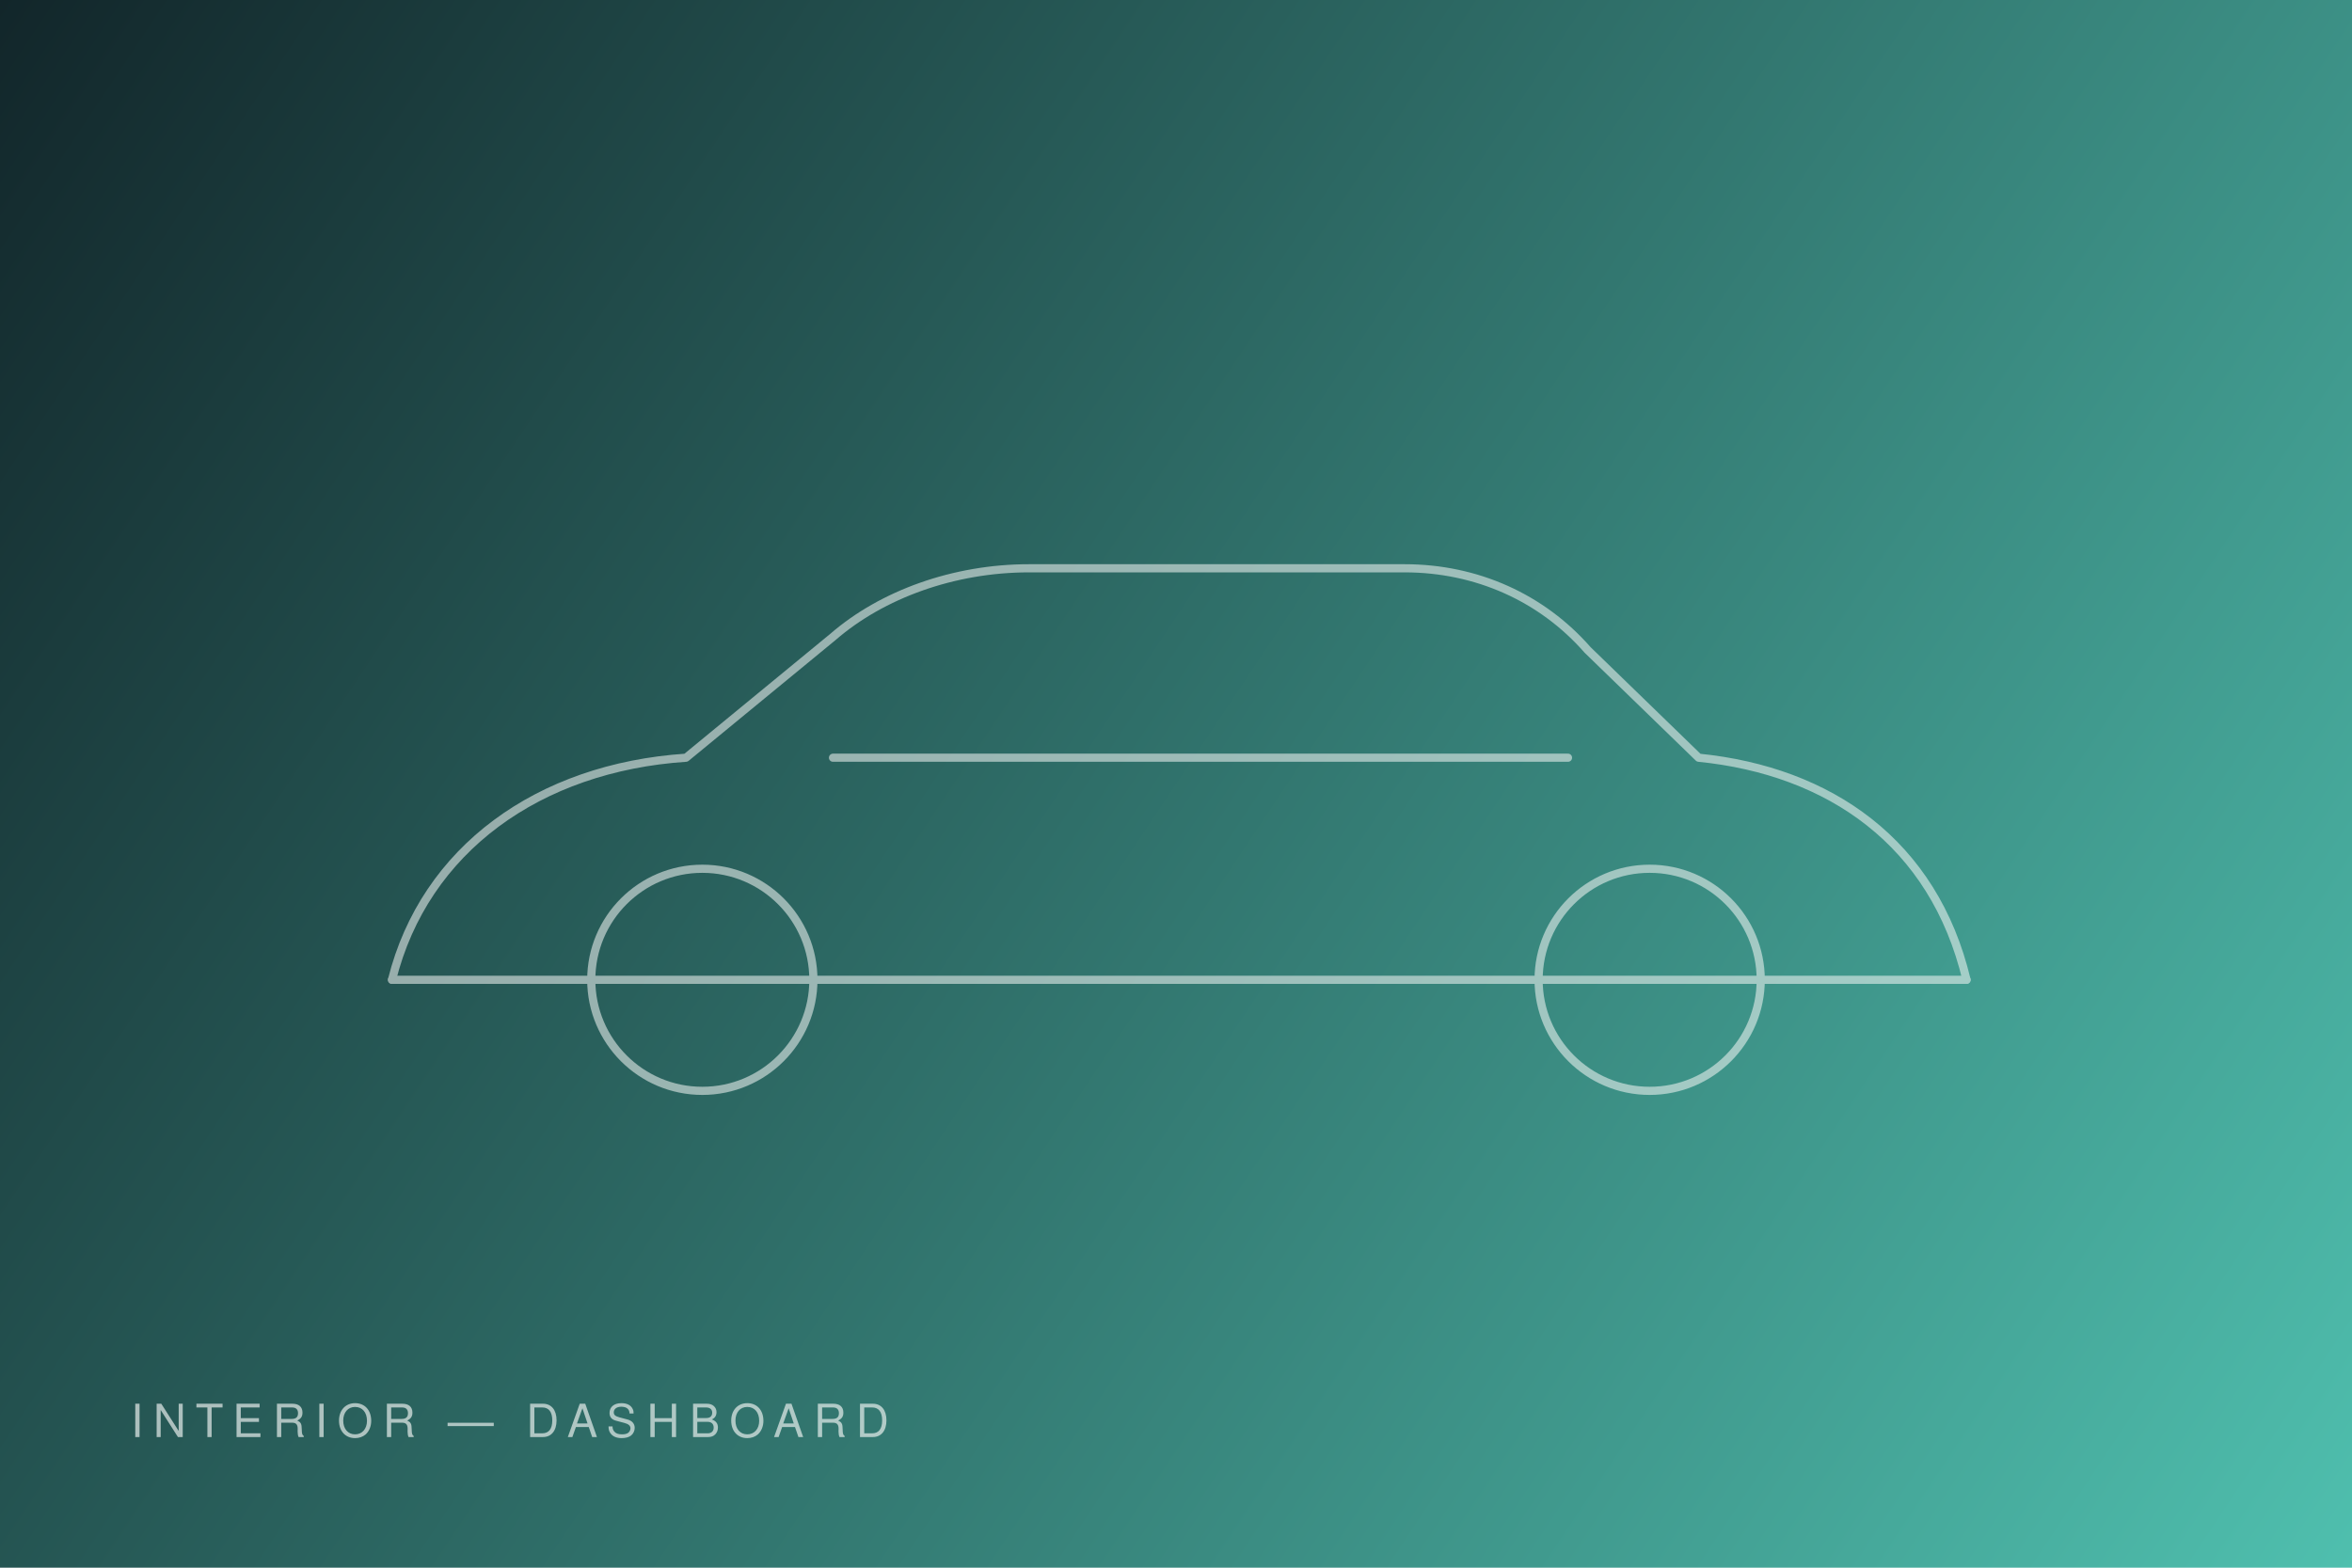
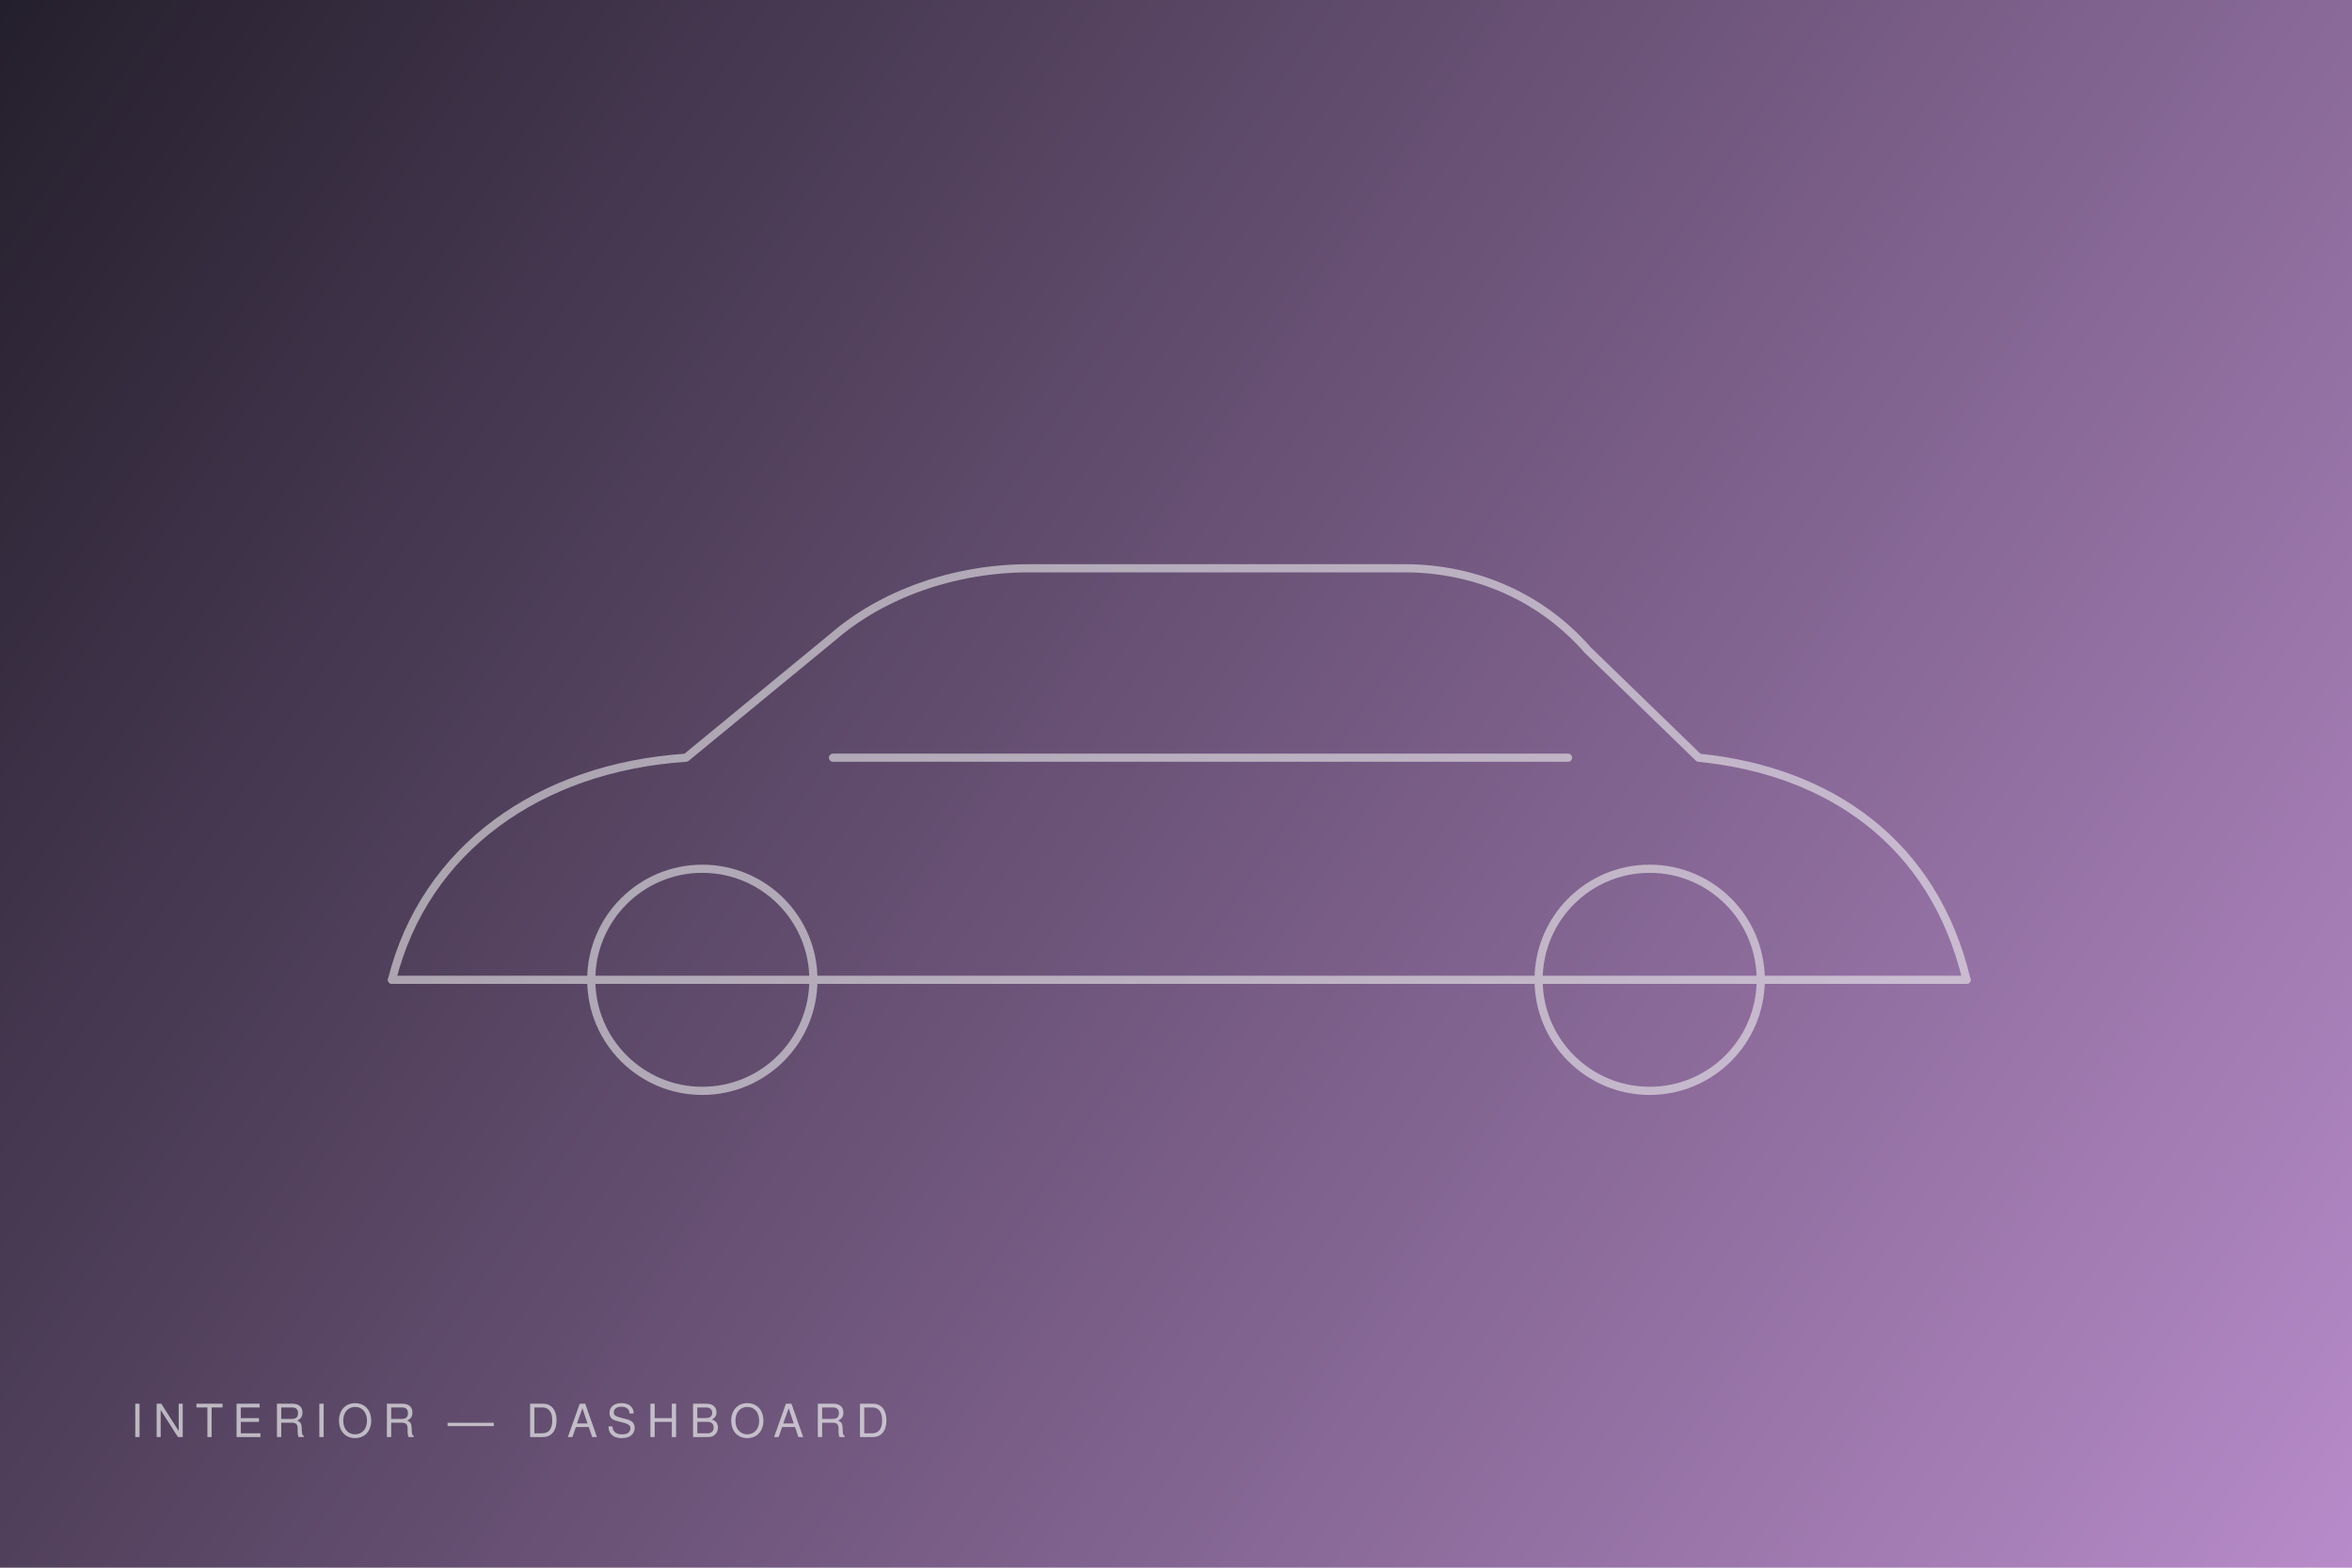
<svg xmlns="http://www.w3.org/2000/svg" width="1200" height="800" viewBox="0 0 720 480">
  <defs>
-     <linearGradient id="g74" x1="0" y1="0" x2="720" y2="480" gradientUnits="userSpaceOnUse">
-       <stop offset="0" stop-color="#12262a" />
-       <stop offset="1" stop-color="#4fbfae" />
+     <linearGradient id="g104" x1="0" y1="0" x2="720" y2="480" gradientUnits="userSpaceOnUse">
+       <stop offset="0" stop-color="#241f2c" />
+       <stop offset="1" stop-color="#b78bc9" />
    </linearGradient>
  </defs>
-   <rect width="720" height="480" fill="url(#g74)" />
+   <rect width="720" height="480" fill="url(#g104)" />
  <g fill="none" stroke="#f5f7f6" stroke-width="2.5" stroke-linecap="round" stroke-linejoin="round" opacity="0.55">
    <path d="M120 300 C 130 260, 165 235, 210 232 L 255 195 C 270 182, 292 174, 315 174 L 430 174 C 452 174, 472 183, 486 199 L 520 232 C 560 236, 592 258, 602 300" />
    <line x1="120" y1="300" x2="602" y2="300" />
    <circle cx="215" cy="300" r="34" />
    <circle cx="505" cy="300" r="34" />
    <line x1="255" y1="232" x2="480" y2="232" />
  </g>
  <text x="40" y="440" font-family="Helvetica, Arial, sans-serif" font-size="14" letter-spacing="3" fill="#f5f7f6" opacity="0.65">INTERIOR — DASHBOARD</text>
</svg>
